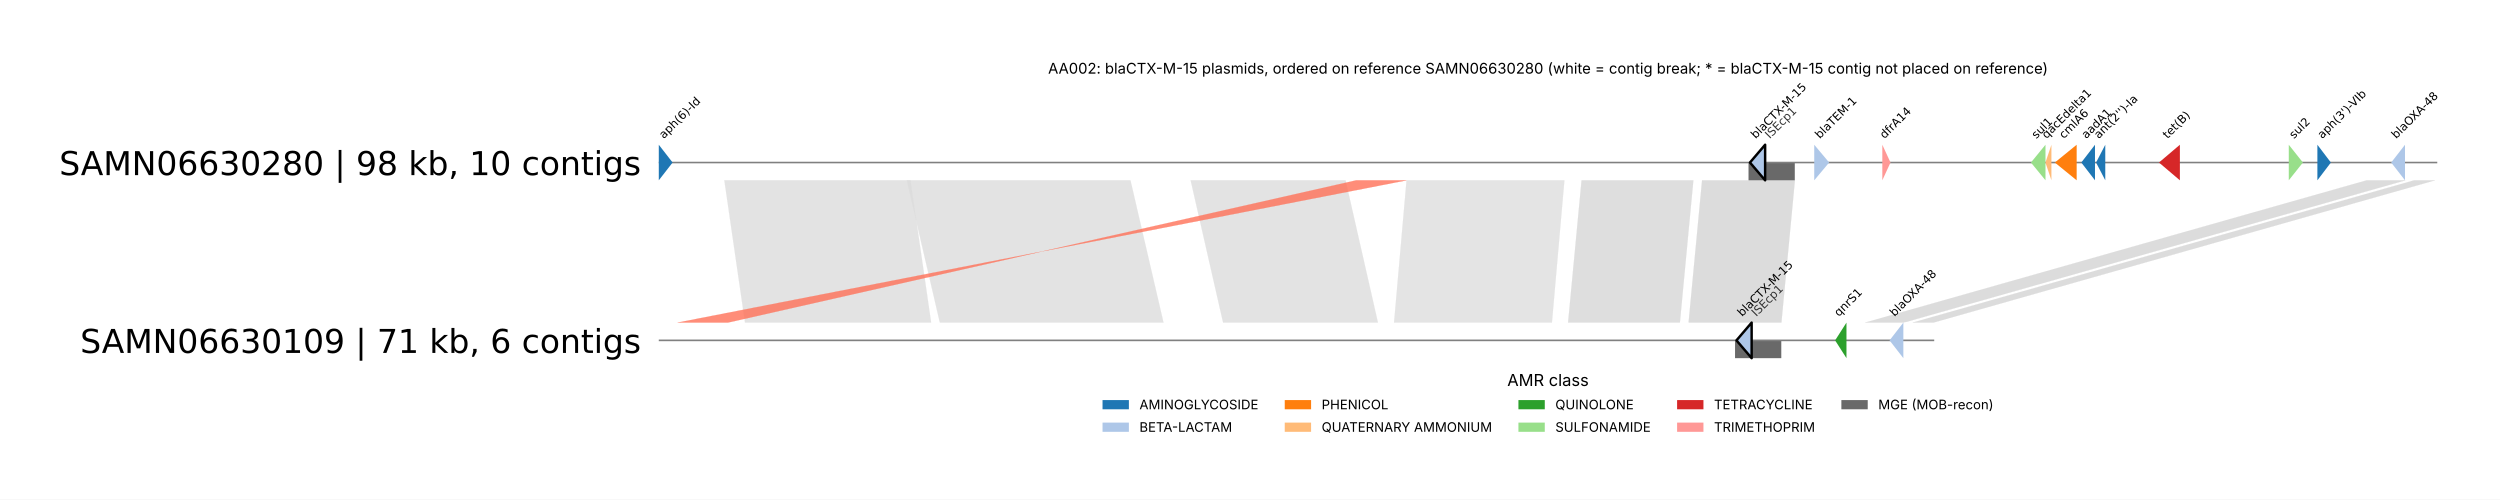
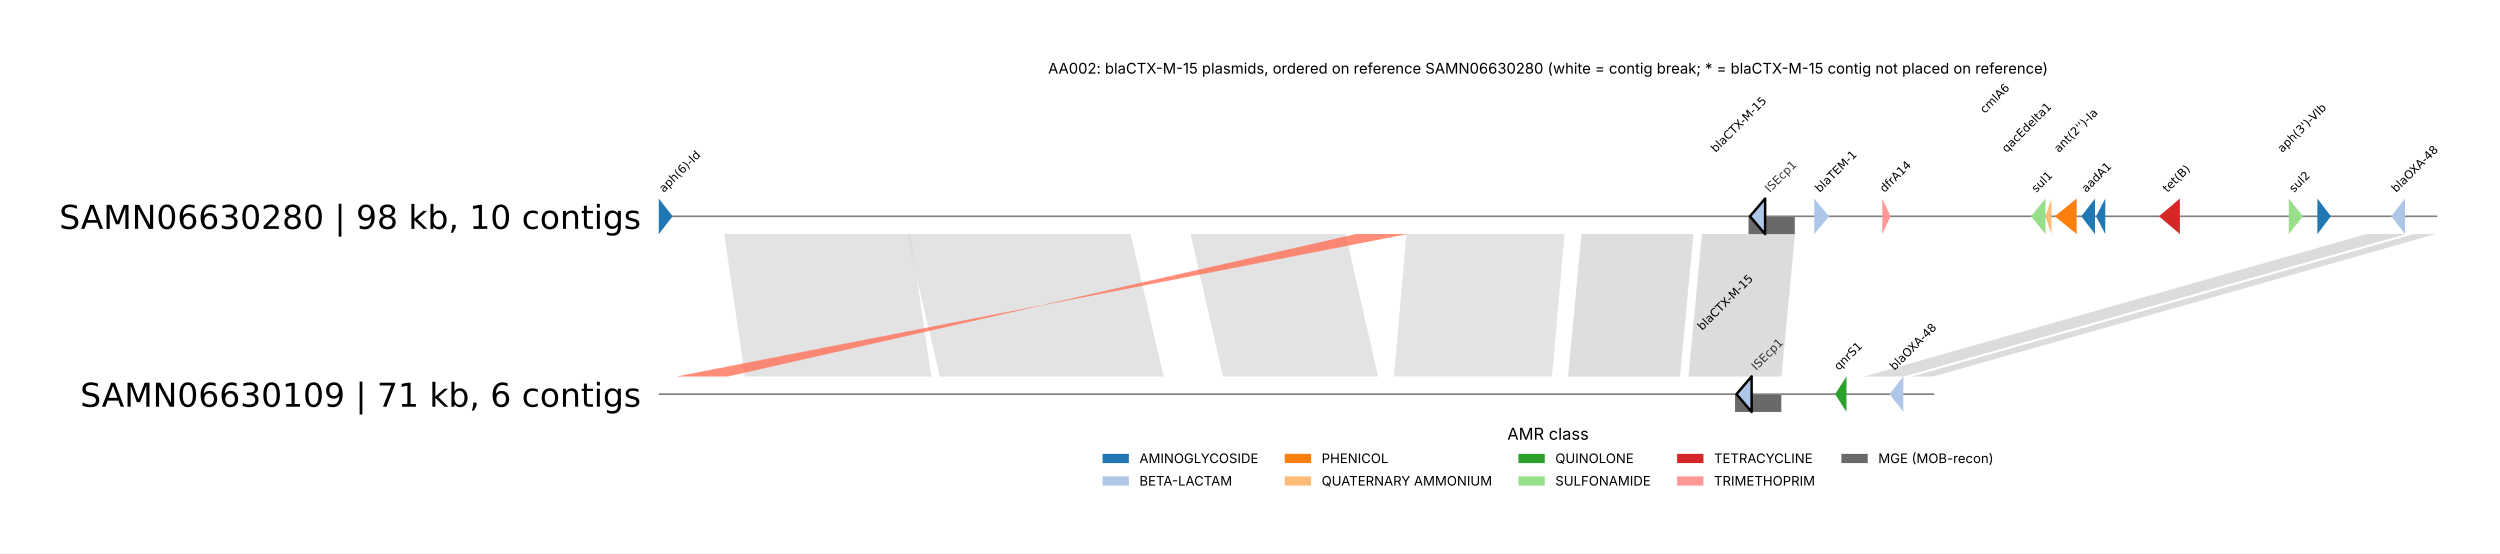
- <svg xmlns="http://www.w3.org/2000/svg" width="1518.138pt" height="303.355pt" viewBox="0 0 1518.138 303.355" version="1.1">
+ <svg xmlns="http://www.w3.org/2000/svg" width="1518.138pt" height="336.017pt" viewBox="0 0 1518.138 336.017" version="1.1">
  <defs>
    <style type="text/css">*{stroke-linejoin: round; stroke-linecap: butt}</style>
  </defs>
  <g id="figure_1">
    <g id="patch_1">
-       <path d="M 0 303.355  L 1518.138 303.355  L 1518.138 0  L 0 0  z " style="fill: #ffffff" />
+       <path d="M 0 336.017  L 1518.138 336.017  L 1518.138 0  L 0 0  z " style="fill: #ffffff" />
    </g>
    <g id="axes_1">
      <g id="patch_2">
-         <path d="M 400.044 195.896  L 1480.044 195.896  L 1480.044 109.496  L 400.044 109.496  L 400.044 195.896  z " style="fill: none" />
+         <path d="M 400.044 228.558  L 1480.044 228.558  L 1480.044 142.158  L 400.044 142.158  L 400.044 228.558  z " style="fill: none" />
      </g>
      <g id="PatchCollection_1">
-         <path d="M 570.735 195.896  L 706.532 195.896  L 686.474 109.496  L 550.646 109.496  L 570.735 195.896  " style="fill: #dcdcdc; fill-opacity: 0.8; stroke: #dcdcdc; stroke-opacity: 0.8; stroke-width: 0.1" />
-         <path d="M 452.407 195.896  L 565.441 195.896  L 552.897 109.496  L 439.863 109.496  L 452.407 195.896  " style="fill: #dcdcdc; fill-opacity: 0.8; stroke: #dcdcdc; stroke-opacity: 0.8; stroke-width: 0.1" />
-         <path d="M 846.555 195.896  L 942.406 195.896  L 949.983 109.496  L 854.143 109.496  L 846.555 195.896  " style="fill: #dddddd; fill-opacity: 0.8; stroke: #dddddd; stroke-opacity: 0.8; stroke-width: 0.1" />
-         <path d="M 742.737 195.896  L 836.749 195.896  L 817.092 109.496  L 723.028 109.496  L 742.737 195.896  " style="fill: #dcdcdc; fill-opacity: 0.8; stroke: #dcdcdc; stroke-opacity: 0.8; stroke-width: 0.1" />
-         <path d="M 952.234 195.896  L 1020.111 195.896  L 1028.301 109.496  L 960.424 109.496  L 952.234 195.896  " style="fill: #d5d5d5; fill-opacity: 0.8; stroke: #d5d5d5; stroke-opacity: 0.8; stroke-width: 0.1" />
-         <path d="M 1025.405 195.896  L 1081.764 195.896  L 1089.964 109.496  L 1033.595 109.496  L 1025.405 195.896  " style="fill: #d3d3d3; fill-opacity: 0.8; stroke: #d3d3d3; stroke-opacity: 0.8; stroke-width: 0.1" />
-         <path d="M 442.019 195.896  L 411.404 195.896  L 854.164 109.496  L 823.56 109.496  L 442.019 195.896  " style="fill: #ff7158; fill-opacity: 0.8; stroke: #ff7158; stroke-opacity: 0.8; stroke-width: 0.1" />
-         <path d="M 1132.521 195.896  L 1156.087 195.896  L 1460.715 109.496  L 1437.149 109.496  L 1132.521 195.896  " style="fill: #d3d3d3; fill-opacity: 0.8; stroke: #d3d3d3; stroke-opacity: 0.8; stroke-width: 0.1" />
-         <path d="M 1161.382 195.896  L 1174.063 195.896  L 1478.691 109.496  L 1466.01 109.496  L 1161.382 195.896  " style="fill: #d3d3d3; fill-opacity: 0.8; stroke: #d3d3d3; stroke-opacity: 0.8; stroke-width: 0.1" />
+         <path d="M 570.735 228.558  L 706.532 228.558  L 686.474 142.158  L 550.646 142.158  L 570.735 228.558  " style="fill: #dcdcdc; fill-opacity: 0.8; stroke: #dcdcdc; stroke-opacity: 0.8; stroke-width: 0.1" />
+         <path d="M 452.407 228.558  L 565.441 228.558  L 552.897 142.158  L 439.863 142.158  L 452.407 228.558  " style="fill: #dcdcdc; fill-opacity: 0.8; stroke: #dcdcdc; stroke-opacity: 0.8; stroke-width: 0.1" />
+         <path d="M 846.555 228.558  L 942.406 228.558  L 949.983 142.158  L 854.143 142.158  L 846.555 228.558  " style="fill: #dddddd; fill-opacity: 0.8; stroke: #dddddd; stroke-opacity: 0.8; stroke-width: 0.1" />
+         <path d="M 742.737 228.558  L 836.749 228.558  L 817.092 142.158  L 723.028 142.158  L 742.737 228.558  " style="fill: #dcdcdc; fill-opacity: 0.8; stroke: #dcdcdc; stroke-opacity: 0.8; stroke-width: 0.1" />
+         <path d="M 952.234 228.558  L 1020.111 228.558  L 1028.301 142.158  L 960.424 142.158  L 952.234 228.558  " style="fill: #d5d5d5; fill-opacity: 0.8; stroke: #d5d5d5; stroke-opacity: 0.8; stroke-width: 0.1" />
+         <path d="M 1025.405 228.558  L 1081.764 228.558  L 1089.964 142.158  L 1033.595 142.158  L 1025.405 228.558  " style="fill: #d3d3d3; fill-opacity: 0.8; stroke: #d3d3d3; stroke-opacity: 0.8; stroke-width: 0.1" />
+         <path d="M 442.019 228.558  L 411.404 228.558  L 854.164 142.158  L 823.56 142.158  L 442.019 228.558  " style="fill: #ff7158; fill-opacity: 0.8; stroke: #ff7158; stroke-opacity: 0.8; stroke-width: 0.1" />
+         <path d="M 1132.521 228.558  L 1156.087 228.558  L 1460.715 142.158  L 1437.149 142.158  L 1132.521 228.558  " style="fill: #d3d3d3; fill-opacity: 0.8; stroke: #d3d3d3; stroke-opacity: 0.8; stroke-width: 0.1" />
+         <path d="M 1161.382 228.558  L 1174.063 228.558  L 1478.691 142.158  L 1466.01 142.158  L 1161.382 228.558  " style="fill: #d3d3d3; fill-opacity: 0.8; stroke: #d3d3d3; stroke-opacity: 0.8; stroke-width: 0.1" />
      </g>
      <g id="matplotlib.axis_1" />
      <g id="matplotlib.axis_2" />
    </g>
    <g id="axes_2">
      <g id="patch_3">
-         <path d="M 400.044 109.496  L 1480.044 109.496  L 1480.044 87.896  L 400.044 87.896  L 400.044 109.496  z " style="fill: none" />
+         <path d="M 400.044 142.158  L 1480.044 142.158  L 1480.044 120.558  L 400.044 120.558  L 400.044 142.158  z " style="fill: none" />
      </g>
      <g id="PatchCollection_2">
-         <path d="M 817.092 98.696  L 822.376 98.696  L 822.376 87.896  L 817.092 87.896  z " style="fill: #ffffff" />
-         <path d="M 1028.301 98.696  L 1033.585 98.696  L 1033.585 87.896  L 1028.301 87.896  z " style="fill: #ffffff" />
-         <path d="M 1119.131 98.696  L 1124.415 98.696  L 1124.415 87.896  L 1119.131 87.896  z " style="fill: #ffffff" />
-         <path d="M 1209.909 98.696  L 1215.193 98.696  L 1215.193 87.896  L 1209.909 87.896  z " style="fill: #ffffff" />
-         <path d="M 1279.382 98.696  L 1284.666 98.696  L 1284.666 87.896  L 1279.382 87.896  z " style="fill: #ffffff" />
-         <path d="M 1346.044 98.696  L 1351.328 98.696  L 1351.328 87.896  L 1346.044 87.896  z " style="fill: #ffffff" />
-         <path d="M 1399.95 98.696  L 1405.234 98.696  L 1405.234 87.896  L 1399.95 87.896  z " style="fill: #ffffff" />
-         <path d="M 1431.854 98.696  L 1437.138 98.696  L 1437.138 87.896  L 1431.854 87.896  z " style="fill: #ffffff" />
-         <path d="M 1460.715 98.696  L 1465.999 98.696  L 1465.999 87.896  L 1460.715 87.896  z " style="fill: #ffffff" />
-         <path d="M 1061.801 109.496  L 1089.89 109.496  L 1089.89 98.696  L 1061.801 98.696  z " style="fill: #696969" />
+         <path d="M 817.092 131.358  L 822.376 131.358  L 822.376 120.558  L 817.092 120.558  z " style="fill: #ffffff" />
+         <path d="M 1028.301 131.358  L 1033.585 131.358  L 1033.585 120.558  L 1028.301 120.558  z " style="fill: #ffffff" />
+         <path d="M 1119.131 131.358  L 1124.415 131.358  L 1124.415 120.558  L 1119.131 120.558  z " style="fill: #ffffff" />
+         <path d="M 1209.909 131.358  L 1215.193 131.358  L 1215.193 120.558  L 1209.909 120.558  z " style="fill: #ffffff" />
+         <path d="M 1279.382 131.358  L 1284.666 131.358  L 1284.666 120.558  L 1279.382 120.558  z " style="fill: #ffffff" />
+         <path d="M 1346.044 131.358  L 1351.328 131.358  L 1351.328 120.558  L 1346.044 120.558  z " style="fill: #ffffff" />
+         <path d="M 1399.95 131.358  L 1405.234 131.358  L 1405.234 120.558  L 1399.95 120.558  z " style="fill: #ffffff" />
+         <path d="M 1431.854 131.358  L 1437.138 131.358  L 1437.138 120.558  L 1431.854 120.558  z " style="fill: #ffffff" />
+         <path d="M 1460.715 131.358  L 1465.999 131.358  L 1465.999 120.558  L 1460.715 120.558  z " style="fill: #ffffff" />
+         <path d="M 1061.801 142.158  L 1089.89 142.158  L 1089.89 131.358  L 1061.801 131.358  z " style="fill: #696969" />
      </g>
      <g id="matplotlib.axis_3" />
      <g id="matplotlib.axis_4" />
      <g id="line2d_1">
-         <path d="M 400.044 98.696  L 1480.044 98.696  " clip-path="url(#p67e36fe182)" style="fill: none; stroke: #808080; stroke-linecap: square" />
+         <path d="M 400.044 131.358  L 1480.044 131.358  " clip-path="url(#p1f85f84329)" style="fill: none; stroke: #808080; stroke-linecap: square" />
      </g>
      <g id="PatchCollection_3">
-         <path d="M 408.445 98.696  L 400.054 109.496  L 400.054 104.096  L 400.054 104.096  L 400.054 93.296  L 400.054 93.296  L 400.054 87.896  z " style="fill: #1f77b4" />
-         <path d="M 1062.668 98.696  L 1071.883 87.896  L 1071.883 93.296  L 1071.883 93.296  L 1071.883 104.096  L 1071.883 104.096  L 1071.883 109.496  z " style="fill: #aec7e8; stroke: #000000; stroke-width: 1.5" />
-         <path d="M 1110.762 98.696  L 1101.705 109.496  L 1101.705 104.096  L 1101.705 104.096  L 1101.705 93.296  L 1101.705 93.296  L 1101.705 87.896  z " style="fill: #aec7e8" />
-         <path d="M 1148.013 98.696  L 1143.046 109.496  L 1143.046 104.096  L 1143.046 104.096  L 1143.046 93.296  L 1143.046 93.296  L 1143.046 87.896  z " style="fill: #ff9896" />
-         <path d="M 1233.296 98.696  L 1242.13 87.896  L 1242.13 93.296  L 1242.13 93.296  L 1242.13 104.096  L 1242.13 104.096  L 1242.13 109.496  z " style="fill: #98df8a" />
-         <path d="M 1242.099 98.696  L 1245.734 87.896  L 1245.734 93.296  L 1245.734 93.296  L 1245.734 104.096  L 1245.734 104.096  L 1245.734 109.496  z " style="fill: #ffbb78" />
-         <path d="M 1247.795 98.696  L 1261.068 87.896  L 1261.068 93.296  L 1261.068 93.296  L 1261.068 104.096  L 1261.068 104.096  L 1261.068 109.496  z " style="fill: #ff7f0e" />
-         <path d="M 1263.868 98.696  L 1272.196 87.896  L 1272.196 93.296  L 1272.196 93.296  L 1272.196 104.096  L 1272.196 104.096  L 1272.196 109.496  z " style="fill: #1f77b4" />
-         <path d="M 1272.84 98.696  L 1278.441 87.896  L 1278.441 93.296  L 1278.441 93.296  L 1278.441 104.096  L 1278.441 104.096  L 1278.441 109.496  z " style="fill: #1f77b4" />
-         <path d="M 1311.043 98.696  L 1323.746 87.896  L 1323.746 93.296  L 1323.746 93.296  L 1323.746 104.096  L 1323.746 104.096  L 1323.746 109.496  z " style="fill: #d62728" />
-         <path d="M 1398.45 98.696  L 1389.869 109.496  L 1389.869 104.096  L 1389.869 104.096  L 1389.869 93.296  L 1389.869 93.296  L 1389.869 87.896  z " style="fill: #98df8a" />
-         <path d="M 1415.443 98.696  L 1407.242 109.496  L 1407.242 104.096  L 1407.242 104.096  L 1407.242 93.296  L 1407.242 93.296  L 1407.242 87.896  z " style="fill: #1f77b4" />
-         <path d="M 1452.06 98.696  L 1460.451 87.896  L 1460.451 93.296  L 1460.451 93.296  L 1460.451 104.096  L 1460.451 104.096  L 1460.451 109.496  z " style="fill: #aec7e8" />
+         <path d="M 408.445 131.358  L 400.054 142.158  L 400.054 136.758  L 400.054 136.758  L 400.054 125.958  L 400.054 125.958  L 400.054 120.558  z " style="fill: #1f77b4" />
+         <path d="M 1062.668 131.358  L 1071.883 120.558  L 1071.883 125.958  L 1071.883 125.958  L 1071.883 136.758  L 1071.883 136.758  L 1071.883 142.158  z " style="fill: #aec7e8; stroke: #000000; stroke-width: 1.5" />
+         <path d="M 1110.762 131.358  L 1101.705 142.158  L 1101.705 136.758  L 1101.705 136.758  L 1101.705 125.958  L 1101.705 125.958  L 1101.705 120.558  z " style="fill: #aec7e8" />
+         <path d="M 1148.013 131.358  L 1143.046 142.158  L 1143.046 136.758  L 1143.046 136.758  L 1143.046 125.958  L 1143.046 125.958  L 1143.046 120.558  z " style="fill: #ff9896" />
+         <path d="M 1233.296 131.358  L 1242.13 120.558  L 1242.13 125.958  L 1242.13 125.958  L 1242.13 136.758  L 1242.13 136.758  L 1242.13 142.158  z " style="fill: #98df8a" />
+         <path d="M 1242.099 131.358  L 1245.734 120.558  L 1245.734 125.958  L 1245.734 125.958  L 1245.734 136.758  L 1245.734 136.758  L 1245.734 142.158  z " style="fill: #ffbb78" />
+         <path d="M 1247.795 131.358  L 1261.068 120.558  L 1261.068 125.958  L 1261.068 125.958  L 1261.068 136.758  L 1261.068 136.758  L 1261.068 142.158  z " style="fill: #ff7f0e" />
+         <path d="M 1263.868 131.358  L 1272.196 120.558  L 1272.196 125.958  L 1272.196 125.958  L 1272.196 136.758  L 1272.196 136.758  L 1272.196 142.158  z " style="fill: #1f77b4" />
+         <path d="M 1272.84 131.358  L 1278.441 120.558  L 1278.441 125.958  L 1278.441 125.958  L 1278.441 136.758  L 1278.441 136.758  L 1278.441 142.158  z " style="fill: #1f77b4" />
+         <path d="M 1311.043 131.358  L 1323.746 120.558  L 1323.746 125.958  L 1323.746 125.958  L 1323.746 136.758  L 1323.746 136.758  L 1323.746 142.158  z " style="fill: #d62728" />
+         <path d="M 1398.45 131.358  L 1389.869 142.158  L 1389.869 136.758  L 1389.869 136.758  L 1389.869 125.958  L 1389.869 125.958  L 1389.869 120.558  z " style="fill: #98df8a" />
+         <path d="M 1415.443 131.358  L 1407.242 142.158  L 1407.242 136.758  L 1407.242 136.758  L 1407.242 125.958  L 1407.242 125.958  L 1407.242 120.558  z " style="fill: #1f77b4" />
+         <path d="M 1452.06 131.358  L 1460.451 120.558  L 1460.451 125.958  L 1460.451 125.958  L 1460.451 136.758  L 1460.451 136.758  L 1460.451 142.158  z " style="fill: #aec7e8" />
      </g>
      <g id="text_1">
-         <text style="font-size: 20px; font-family: 'DejaVu Sans', 'Bitstream Vera Sans', 'Computer Modern Sans Serif', 'Lucida Grande', 'Verdana', 'Geneva', 'Lucid', 'Arial', 'Helvetica', 'Avant Garde', sans-serif; text-anchor: end" x="389.244" y="106.338" transform="rotate(-0 389.2437 106.3384)">SAMN06630280 | 98 kb, 10 contigs</text>
+         <text style="font-size: 20px; font-family: 'DejaVu Sans', 'Bitstream Vera Sans', 'Computer Modern Sans Serif', 'Lucida Grande', 'Verdana', 'Geneva', 'Lucid', 'Arial', 'Helvetica', 'Avant Garde', sans-serif; text-anchor: end" x="389.244" y="139" transform="rotate(-0 389.2437 139.0004)">SAMN06630280 | 98 kb, 10 contigs</text>
      </g>
      <g id="text_2">
-         <text style="font-size: 7px; font-family: 'DejaVu Sans', 'Bitstream Vera Sans', 'Computer Modern Sans Serif', 'Lucida Grande', 'Verdana', 'Geneva', 'Lucid', 'Arial', 'Helvetica', 'Avant Garde', sans-serif; text-anchor: start; fill: #333333" x="1074.656" y="84.547" transform="rotate(-45 1074.656 84.54707)">ISEcp1</text>
+         <text style="font-size: 7px; font-family: 'DejaVu Sans', 'Bitstream Vera Sans', 'Computer Modern Sans Serif', 'Lucida Grande', 'Verdana', 'Geneva', 'Lucid', 'Arial', 'Helvetica', 'Avant Garde', sans-serif; text-anchor: start; fill: #333333" x="1074.656" y="117.209" transform="rotate(-45 1074.656 117.2091)">ISEcp1</text>
      </g>
      <g id="text_3">
-         <text style="font-size: 7px; font-family: 'DejaVu Sans', 'Bitstream Vera Sans', 'Computer Modern Sans Serif', 'Lucida Grande', 'Verdana', 'Geneva', 'Lucid', 'Arial', 'Helvetica', 'Avant Garde', sans-serif; text-anchor: start" x="403.061" y="84.547" transform="rotate(-45 403.0606 84.54707)">aph(6)-Id</text>
+         <text style="font-size: 7px; font-family: 'DejaVu Sans', 'Bitstream Vera Sans', 'Computer Modern Sans Serif', 'Lucida Grande', 'Verdana', 'Geneva', 'Lucid', 'Arial', 'Helvetica', 'Avant Garde', sans-serif; text-anchor: start" x="403.061" y="117.209" transform="rotate(-45 403.0606 117.2091)">aph(6)-Id</text>
      </g>
      <g id="text_4">
-         <text style="font-size: 7px; font-family: 'DejaVu Sans', 'Bitstream Vera Sans', 'Computer Modern Sans Serif', 'Lucida Grande', 'Verdana', 'Geneva', 'Lucid', 'Arial', 'Helvetica', 'Avant Garde', sans-serif; text-anchor: start" x="1066.086" y="84.547" transform="rotate(-45 1066.086 84.54707)">blaCTX-M-15</text>
+         <text style="font-size: 7px; font-family: 'DejaVu Sans', 'Bitstream Vera Sans', 'Computer Modern Sans Serif', 'Lucida Grande', 'Verdana', 'Geneva', 'Lucid', 'Arial', 'Helvetica', 'Avant Garde', sans-serif" transform="translate(1041.828 92.95097) rotate(-45)">blaCTX-M-15</text>
+         <text style="font-size: 7px; font-family: 'DejaVu Sans', 'Bitstream Vera Sans', 'Computer Modern Sans Serif', 'Lucida Grande', 'Verdana', 'Geneva', 'Lucid', 'Arial', 'Helvetica', 'Avant Garde', sans-serif" transform="translate(1047.769 98.89163) rotate(-45)" />
+         <text style="font-size: 7px; font-family: 'DejaVu Sans', 'Bitstream Vera Sans', 'Computer Modern Sans Serif', 'Lucida Grande', 'Verdana', 'Geneva', 'Lucid', 'Arial', 'Helvetica', 'Avant Garde', sans-serif" transform="translate(1053.709 104.8323) rotate(-45)" />
+         <text style="font-size: 7px; font-family: 'DejaVu Sans', 'Bitstream Vera Sans', 'Computer Modern Sans Serif', 'Lucida Grande', 'Verdana', 'Geneva', 'Lucid', 'Arial', 'Helvetica', 'Avant Garde', sans-serif" transform="translate(1059.65 110.773) rotate(-45)" />
+         <text style="font-size: 7px; font-family: 'DejaVu Sans', 'Bitstream Vera Sans', 'Computer Modern Sans Serif', 'Lucida Grande', 'Verdana', 'Geneva', 'Lucid', 'Arial', 'Helvetica', 'Avant Garde', sans-serif" transform="translate(1065.591 116.7136) rotate(-45)" />
      </g>
      <g id="text_5">
-         <text style="font-size: 7px; font-family: 'DejaVu Sans', 'Bitstream Vera Sans', 'Computer Modern Sans Serif', 'Lucida Grande', 'Verdana', 'Geneva', 'Lucid', 'Arial', 'Helvetica', 'Avant Garde', sans-serif; text-anchor: start" x="1105.044" y="84.547" transform="rotate(-45 1105.044 84.54707)">blaTEM-1</text>
+         <text style="font-size: 7px; font-family: 'DejaVu Sans', 'Bitstream Vera Sans', 'Computer Modern Sans Serif', 'Lucida Grande', 'Verdana', 'Geneva', 'Lucid', 'Arial', 'Helvetica', 'Avant Garde', sans-serif; text-anchor: start" x="1105.044" y="117.209" transform="rotate(-45 1105.044 117.2091)">blaTEM-1</text>
      </g>
      <g id="text_6">
-         <text style="font-size: 7px; font-family: 'DejaVu Sans', 'Bitstream Vera Sans', 'Computer Modern Sans Serif', 'Lucida Grande', 'Verdana', 'Geneva', 'Lucid', 'Arial', 'Helvetica', 'Avant Garde', sans-serif; text-anchor: start" x="1144.341" y="84.547" transform="rotate(-45 1144.341 84.54707)">dfrA14</text>
+         <text style="font-size: 7px; font-family: 'DejaVu Sans', 'Bitstream Vera Sans', 'Computer Modern Sans Serif', 'Lucida Grande', 'Verdana', 'Geneva', 'Lucid', 'Arial', 'Helvetica', 'Avant Garde', sans-serif; text-anchor: start" x="1144.341" y="117.209" transform="rotate(-45 1144.341 117.2091)">dfrA14</text>
      </g>
      <g id="text_7">
-         <text style="font-size: 7px; font-family: 'DejaVu Sans', 'Bitstream Vera Sans', 'Computer Modern Sans Serif', 'Lucida Grande', 'Verdana', 'Geneva', 'Lucid', 'Arial', 'Helvetica', 'Avant Garde', sans-serif; text-anchor: start" x="1236.524" y="84.547" transform="rotate(-45 1236.524 84.54707)">sul1</text>
+         <text style="font-size: 7px; font-family: 'DejaVu Sans', 'Bitstream Vera Sans', 'Computer Modern Sans Serif', 'Lucida Grande', 'Verdana', 'Geneva', 'Lucid', 'Arial', 'Helvetica', 'Avant Garde', sans-serif; text-anchor: start" x="1236.524" y="117.209" transform="rotate(-45 1236.524 117.2091)">sul1</text>
      </g>
      <g id="text_8">
-         <text style="font-size: 7px; font-family: 'DejaVu Sans', 'Bitstream Vera Sans', 'Computer Modern Sans Serif', 'Lucida Grande', 'Verdana', 'Geneva', 'Lucid', 'Arial', 'Helvetica', 'Avant Garde', sans-serif; text-anchor: start" x="1242.727" y="84.547" transform="rotate(-45 1242.727 84.54707)">qacEdelta1</text>
+         <text style="font-size: 7px; font-family: 'DejaVu Sans', 'Bitstream Vera Sans', 'Computer Modern Sans Serif', 'Lucida Grande', 'Verdana', 'Geneva', 'Lucid', 'Arial', 'Helvetica', 'Avant Garde', sans-serif" transform="translate(1218.469 92.95097) rotate(-45)">qacEdelta1</text>
+         <text style="font-size: 7px; font-family: 'DejaVu Sans', 'Bitstream Vera Sans', 'Computer Modern Sans Serif', 'Lucida Grande', 'Verdana', 'Geneva', 'Lucid', 'Arial', 'Helvetica', 'Avant Garde', sans-serif" transform="translate(1224.41 98.89163) rotate(-45)" />
+         <text style="font-size: 7px; font-family: 'DejaVu Sans', 'Bitstream Vera Sans', 'Computer Modern Sans Serif', 'Lucida Grande', 'Verdana', 'Geneva', 'Lucid', 'Arial', 'Helvetica', 'Avant Garde', sans-serif" transform="translate(1230.35 104.8323) rotate(-45)" />
+         <text style="font-size: 7px; font-family: 'DejaVu Sans', 'Bitstream Vera Sans', 'Computer Modern Sans Serif', 'Lucida Grande', 'Verdana', 'Geneva', 'Lucid', 'Arial', 'Helvetica', 'Avant Garde', sans-serif" transform="translate(1236.291 110.773) rotate(-45)" />
+         <text style="font-size: 7px; font-family: 'DejaVu Sans', 'Bitstream Vera Sans', 'Computer Modern Sans Serif', 'Lucida Grande', 'Verdana', 'Geneva', 'Lucid', 'Arial', 'Helvetica', 'Avant Garde', sans-serif" transform="translate(1242.232 116.7136) rotate(-45)" />
      </g>
      <g id="text_9">
-         <text style="font-size: 7px; font-family: 'DejaVu Sans', 'Bitstream Vera Sans', 'Computer Modern Sans Serif', 'Lucida Grande', 'Verdana', 'Geneva', 'Lucid', 'Arial', 'Helvetica', 'Avant Garde', sans-serif; text-anchor: start" x="1253.242" y="84.547" transform="rotate(-45 1253.242 84.54707)">cmlA6</text>
+         <text style="font-size: 7px; font-family: 'DejaVu Sans', 'Bitstream Vera Sans', 'Computer Modern Sans Serif', 'Lucida Grande', 'Verdana', 'Geneva', 'Lucid', 'Arial', 'Helvetica', 'Avant Garde', sans-serif" transform="translate(1205.221 69.18831) rotate(-45)">cmlA6</text>
+         <text style="font-size: 7px; font-family: 'DejaVu Sans', 'Bitstream Vera Sans', 'Computer Modern Sans Serif', 'Lucida Grande', 'Verdana', 'Geneva', 'Lucid', 'Arial', 'Helvetica', 'Avant Garde', sans-serif" transform="translate(1211.162 75.12898) rotate(-45)" />
+         <text style="font-size: 7px; font-family: 'DejaVu Sans', 'Bitstream Vera Sans', 'Computer Modern Sans Serif', 'Lucida Grande', 'Verdana', 'Geneva', 'Lucid', 'Arial', 'Helvetica', 'Avant Garde', sans-serif" transform="translate(1217.103 81.06964) rotate(-45)" />
+         <text style="font-size: 7px; font-family: 'DejaVu Sans', 'Bitstream Vera Sans', 'Computer Modern Sans Serif', 'Lucida Grande', 'Verdana', 'Geneva', 'Lucid', 'Arial', 'Helvetica', 'Avant Garde', sans-serif" transform="translate(1223.043 87.01031) rotate(-45)" />
+         <text style="font-size: 7px; font-family: 'DejaVu Sans', 'Bitstream Vera Sans', 'Computer Modern Sans Serif', 'Lucida Grande', 'Verdana', 'Geneva', 'Lucid', 'Arial', 'Helvetica', 'Avant Garde', sans-serif" transform="translate(1228.984 92.95097) rotate(-45)" />
+         <text style="font-size: 7px; font-family: 'DejaVu Sans', 'Bitstream Vera Sans', 'Computer Modern Sans Serif', 'Lucida Grande', 'Verdana', 'Geneva', 'Lucid', 'Arial', 'Helvetica', 'Avant Garde', sans-serif" transform="translate(1234.925 98.89163) rotate(-45)" />
+         <text style="font-size: 7px; font-family: 'DejaVu Sans', 'Bitstream Vera Sans', 'Computer Modern Sans Serif', 'Lucida Grande', 'Verdana', 'Geneva', 'Lucid', 'Arial', 'Helvetica', 'Avant Garde', sans-serif" transform="translate(1240.865 104.8323) rotate(-45)" />
+         <text style="font-size: 7px; font-family: 'DejaVu Sans', 'Bitstream Vera Sans', 'Computer Modern Sans Serif', 'Lucida Grande', 'Verdana', 'Geneva', 'Lucid', 'Arial', 'Helvetica', 'Avant Garde', sans-serif" transform="translate(1246.806 110.773) rotate(-45)" />
+         <text style="font-size: 7px; font-family: 'DejaVu Sans', 'Bitstream Vera Sans', 'Computer Modern Sans Serif', 'Lucida Grande', 'Verdana', 'Geneva', 'Lucid', 'Arial', 'Helvetica', 'Avant Garde', sans-serif" transform="translate(1252.747 116.7136) rotate(-45)" />
      </g>
      <g id="text_10">
-         <text style="font-size: 7px; font-family: 'DejaVu Sans', 'Bitstream Vera Sans', 'Computer Modern Sans Serif', 'Lucida Grande', 'Verdana', 'Geneva', 'Lucid', 'Arial', 'Helvetica', 'Avant Garde', sans-serif; text-anchor: start" x="1266.843" y="84.547" transform="rotate(-45 1266.843 84.54707)">aadA1</text>
+         <text style="font-size: 7px; font-family: 'DejaVu Sans', 'Bitstream Vera Sans', 'Computer Modern Sans Serif', 'Lucida Grande', 'Verdana', 'Geneva', 'Lucid', 'Arial', 'Helvetica', 'Avant Garde', sans-serif; text-anchor: start" x="1266.843" y="117.209" transform="rotate(-45 1266.843 117.2091)">aadA1</text>
      </g>
      <g id="text_11">
-         <text style="font-size: 7px; font-family: 'DejaVu Sans', 'Bitstream Vera Sans', 'Computer Modern Sans Serif', 'Lucida Grande', 'Verdana', 'Geneva', 'Lucid', 'Arial', 'Helvetica', 'Avant Garde', sans-serif; text-anchor: start" x="1274.452" y="84.547" transform="rotate(-45 1274.452 84.54707)">ant(2'')-Ia</text>
+         <text style="font-size: 7px; font-family: 'DejaVu Sans', 'Bitstream Vera Sans', 'Computer Modern Sans Serif', 'Lucida Grande', 'Verdana', 'Geneva', 'Lucid', 'Arial', 'Helvetica', 'Avant Garde', sans-serif" transform="translate(1250.194 92.95097) rotate(-45)">ant(2'')-Ia</text>
+         <text style="font-size: 7px; font-family: 'DejaVu Sans', 'Bitstream Vera Sans', 'Computer Modern Sans Serif', 'Lucida Grande', 'Verdana', 'Geneva', 'Lucid', 'Arial', 'Helvetica', 'Avant Garde', sans-serif" transform="translate(1256.134 98.89163) rotate(-45)" />
+         <text style="font-size: 7px; font-family: 'DejaVu Sans', 'Bitstream Vera Sans', 'Computer Modern Sans Serif', 'Lucida Grande', 'Verdana', 'Geneva', 'Lucid', 'Arial', 'Helvetica', 'Avant Garde', sans-serif" transform="translate(1262.075 104.8323) rotate(-45)" />
+         <text style="font-size: 7px; font-family: 'DejaVu Sans', 'Bitstream Vera Sans', 'Computer Modern Sans Serif', 'Lucida Grande', 'Verdana', 'Geneva', 'Lucid', 'Arial', 'Helvetica', 'Avant Garde', sans-serif" transform="translate(1268.016 110.773) rotate(-45)" />
+         <text style="font-size: 7px; font-family: 'DejaVu Sans', 'Bitstream Vera Sans', 'Computer Modern Sans Serif', 'Lucida Grande', 'Verdana', 'Geneva', 'Lucid', 'Arial', 'Helvetica', 'Avant Garde', sans-serif" transform="translate(1273.956 116.7136) rotate(-45)" />
      </g>
      <g id="text_12">
-         <text style="font-size: 7px; font-family: 'DejaVu Sans', 'Bitstream Vera Sans', 'Computer Modern Sans Serif', 'Lucida Grande', 'Verdana', 'Geneva', 'Lucid', 'Arial', 'Helvetica', 'Avant Garde', sans-serif; text-anchor: start" x="1316.205" y="84.547" transform="rotate(-45 1316.205 84.54707)">tet(B)</text>
+         <text style="font-size: 7px; font-family: 'DejaVu Sans', 'Bitstream Vera Sans', 'Computer Modern Sans Serif', 'Lucida Grande', 'Verdana', 'Geneva', 'Lucid', 'Arial', 'Helvetica', 'Avant Garde', sans-serif; text-anchor: start" x="1316.205" y="117.209" transform="rotate(-45 1316.205 117.2091)">tet(B)</text>
      </g>
      <g id="text_13">
-         <text style="font-size: 7px; font-family: 'DejaVu Sans', 'Bitstream Vera Sans', 'Computer Modern Sans Serif', 'Lucida Grande', 'Verdana', 'Geneva', 'Lucid', 'Arial', 'Helvetica', 'Avant Garde', sans-serif; text-anchor: start" x="1392.97" y="84.547" transform="rotate(-45 1392.97 84.54707)">sul2</text>
+         <text style="font-size: 7px; font-family: 'DejaVu Sans', 'Bitstream Vera Sans', 'Computer Modern Sans Serif', 'Lucida Grande', 'Verdana', 'Geneva', 'Lucid', 'Arial', 'Helvetica', 'Avant Garde', sans-serif; text-anchor: start" x="1392.97" y="117.209" transform="rotate(-45 1392.97 117.2091)">sul2</text>
      </g>
      <g id="text_14">
-         <text style="font-size: 7px; font-family: 'DejaVu Sans', 'Bitstream Vera Sans', 'Computer Modern Sans Serif', 'Lucida Grande', 'Verdana', 'Geneva', 'Lucid', 'Arial', 'Helvetica', 'Avant Garde', sans-serif; text-anchor: start" x="1410.153" y="84.547" transform="rotate(-45 1410.153 84.54707)">aph(3')-VIb</text>
+         <text style="font-size: 7px; font-family: 'DejaVu Sans', 'Bitstream Vera Sans', 'Computer Modern Sans Serif', 'Lucida Grande', 'Verdana', 'Geneva', 'Lucid', 'Arial', 'Helvetica', 'Avant Garde', sans-serif" transform="translate(1385.895 92.95097) rotate(-45)">aph(3')-VIb</text>
+         <text style="font-size: 7px; font-family: 'DejaVu Sans', 'Bitstream Vera Sans', 'Computer Modern Sans Serif', 'Lucida Grande', 'Verdana', 'Geneva', 'Lucid', 'Arial', 'Helvetica', 'Avant Garde', sans-serif" transform="translate(1391.836 98.89163) rotate(-45)" />
+         <text style="font-size: 7px; font-family: 'DejaVu Sans', 'Bitstream Vera Sans', 'Computer Modern Sans Serif', 'Lucida Grande', 'Verdana', 'Geneva', 'Lucid', 'Arial', 'Helvetica', 'Avant Garde', sans-serif" transform="translate(1397.776 104.8323) rotate(-45)" />
+         <text style="font-size: 7px; font-family: 'DejaVu Sans', 'Bitstream Vera Sans', 'Computer Modern Sans Serif', 'Lucida Grande', 'Verdana', 'Geneva', 'Lucid', 'Arial', 'Helvetica', 'Avant Garde', sans-serif" transform="translate(1403.717 110.773) rotate(-45)" />
+         <text style="font-size: 7px; font-family: 'DejaVu Sans', 'Bitstream Vera Sans', 'Computer Modern Sans Serif', 'Lucida Grande', 'Verdana', 'Geneva', 'Lucid', 'Arial', 'Helvetica', 'Avant Garde', sans-serif" transform="translate(1409.658 116.7136) rotate(-45)" />
      </g>
      <g id="text_15">
-         <text style="font-size: 7px; font-family: 'DejaVu Sans', 'Bitstream Vera Sans', 'Computer Modern Sans Serif', 'Lucida Grande', 'Verdana', 'Geneva', 'Lucid', 'Arial', 'Helvetica', 'Avant Garde', sans-serif; text-anchor: start" x="1455.066" y="84.547" transform="rotate(-45 1455.066 84.54707)">blaOXA-48</text>
+         <text style="font-size: 7px; font-family: 'DejaVu Sans', 'Bitstream Vera Sans', 'Computer Modern Sans Serif', 'Lucida Grande', 'Verdana', 'Geneva', 'Lucid', 'Arial', 'Helvetica', 'Avant Garde', sans-serif; text-anchor: start" x="1455.066" y="117.209" transform="rotate(-45 1455.066 117.2091)">blaOXA-48</text>
      </g>
    </g>
    <g id="axes_3">
      <g id="patch_4">
-         <path d="M 400.044 217.496  L 1480.044 217.496  L 1480.044 195.896  L 400.044 195.896  L 400.044 217.496  z " style="fill: none" />
+         <path d="M 400.044 250.158  L 1480.044 250.158  L 1480.044 228.558  L 400.044 228.558  L 400.044 250.158  z " style="fill: none" />
      </g>
      <g id="PatchCollection_4">
-         <path d="M 565.441 206.696  L 570.725 206.696  L 570.725 195.896  L 565.441 195.896  z " style="fill: #ffffff" />
-         <path d="M 836.749 206.696  L 842.032 206.696  L 842.032 195.896  L 836.749 195.896  z " style="fill: #ffffff" />
-         <path d="M 1020.111 206.696  L 1025.395 206.696  L 1025.395 195.896  L 1020.111 195.896  z " style="fill: #ffffff" />
-         <path d="M 1127.226 206.696  L 1132.51 206.696  L 1132.51 195.896  L 1127.226 195.896  z " style="fill: #ffffff" />
-         <path d="M 1156.087 206.696  L 1161.371 206.696  L 1161.371 195.896  L 1156.087 195.896  z " style="fill: #ffffff" />
-         <path d="M 1053.611 217.496  L 1081.7 217.496  L 1081.7 206.696  L 1053.611 206.696  z " style="fill: #696969" />
+         <path d="M 565.441 239.358  L 570.725 239.358  L 570.725 228.558  L 565.441 228.558  z " style="fill: #ffffff" />
+         <path d="M 836.749 239.358  L 842.032 239.358  L 842.032 228.558  L 836.749 228.558  z " style="fill: #ffffff" />
+         <path d="M 1020.111 239.358  L 1025.395 239.358  L 1025.395 228.558  L 1020.111 228.558  z " style="fill: #ffffff" />
+         <path d="M 1127.226 239.358  L 1132.51 239.358  L 1132.51 228.558  L 1127.226 228.558  z " style="fill: #ffffff" />
+         <path d="M 1156.087 239.358  L 1161.371 239.358  L 1161.371 228.558  L 1156.087 228.558  z " style="fill: #ffffff" />
+         <path d="M 1053.611 250.158  L 1081.7 250.158  L 1081.7 239.358  L 1053.611 239.358  z " style="fill: #696969" />
      </g>
      <g id="matplotlib.axis_5" />
      <g id="matplotlib.axis_6" />
      <g id="line2d_2">
-         <path d="M 400.044 206.696  L 1174.063 206.696  " clip-path="url(#pa5e0371db2)" style="fill: none; stroke: #808080; stroke-linecap: square" />
+         <path d="M 400.044 239.358  L 1174.063 239.358  " clip-path="url(#pe34e92be3b)" style="fill: none; stroke: #808080; stroke-linecap: square" />
      </g>
      <g id="PatchCollection_5">
-         <path d="M 1054.477 206.696  L 1063.693 195.896  L 1063.693 201.296  L 1063.693 201.296  L 1063.693 212.096  L 1063.693 212.096  L 1063.693 217.496  z " style="fill: #aec7e8; stroke: #000000; stroke-width: 1.5" />
-         <path d="M 1114.376 206.696  L 1121.277 195.896  L 1121.277 201.296  L 1121.277 201.296  L 1121.277 212.096  L 1121.277 212.096  L 1121.277 217.496  z " style="fill: #2ca02c" />
-         <path d="M 1147.432 206.696  L 1155.823 195.896  L 1155.823 201.296  L 1155.823 201.296  L 1155.823 212.096  L 1155.823 212.096  L 1155.823 217.496  z " style="fill: #aec7e8" />
+         <path d="M 1054.477 239.358  L 1063.693 228.558  L 1063.693 233.958  L 1063.693 233.958  L 1063.693 244.758  L 1063.693 244.758  L 1063.693 250.158  z " style="fill: #aec7e8; stroke: #000000; stroke-width: 1.5" />
+         <path d="M 1114.376 239.358  L 1121.277 228.558  L 1121.277 233.958  L 1121.277 233.958  L 1121.277 244.758  L 1121.277 244.758  L 1121.277 250.158  z " style="fill: #2ca02c" />
+         <path d="M 1147.432 239.358  L 1155.823 228.558  L 1155.823 233.958  L 1155.823 233.958  L 1155.823 244.758  L 1155.823 244.758  L 1155.823 250.158  z " style="fill: #aec7e8" />
      </g>
      <g id="text_16">
-         <text style="font-size: 20px; font-family: 'DejaVu Sans', 'Bitstream Vera Sans', 'Computer Modern Sans Serif', 'Lucida Grande', 'Verdana', 'Geneva', 'Lucid', 'Arial', 'Helvetica', 'Avant Garde', sans-serif; text-anchor: end" x="389.244" y="214.338" transform="rotate(-0 389.2437 214.3384)">SAMN06630109 | 71 kb, 6 contigs</text>
+         <text style="font-size: 20px; font-family: 'DejaVu Sans', 'Bitstream Vera Sans', 'Computer Modern Sans Serif', 'Lucida Grande', 'Verdana', 'Geneva', 'Lucid', 'Arial', 'Helvetica', 'Avant Garde', sans-serif; text-anchor: end" x="389.244" y="247" transform="rotate(-0 389.2437 247.0004)">SAMN06630109 | 71 kb, 6 contigs</text>
      </g>
      <g id="text_17">
-         <text style="font-size: 7px; font-family: 'DejaVu Sans', 'Bitstream Vera Sans', 'Computer Modern Sans Serif', 'Lucida Grande', 'Verdana', 'Geneva', 'Lucid', 'Arial', 'Helvetica', 'Avant Garde', sans-serif; text-anchor: start; fill: #333333" x="1066.466" y="192.547" transform="rotate(-45 1066.466 192.5471)">ISEcp1</text>
+         <text style="font-size: 7px; font-family: 'DejaVu Sans', 'Bitstream Vera Sans', 'Computer Modern Sans Serif', 'Lucida Grande', 'Verdana', 'Geneva', 'Lucid', 'Arial', 'Helvetica', 'Avant Garde', sans-serif; text-anchor: start; fill: #333333" x="1066.466" y="225.209" transform="rotate(-45 1066.466 225.2091)">ISEcp1</text>
      </g>
      <g id="text_18">
-         <text style="font-size: 7px; font-family: 'DejaVu Sans', 'Bitstream Vera Sans', 'Computer Modern Sans Serif', 'Lucida Grande', 'Verdana', 'Geneva', 'Lucid', 'Arial', 'Helvetica', 'Avant Garde', sans-serif; text-anchor: start" x="1057.896" y="192.547" transform="rotate(-45 1057.896 192.5471)">blaCTX-M-15</text>
+         <text style="font-size: 7px; font-family: 'DejaVu Sans', 'Bitstream Vera Sans', 'Computer Modern Sans Serif', 'Lucida Grande', 'Verdana', 'Geneva', 'Lucid', 'Arial', 'Helvetica', 'Avant Garde', sans-serif" transform="translate(1033.638 200.951) rotate(-45)">blaCTX-M-15</text>
+         <text style="font-size: 7px; font-family: 'DejaVu Sans', 'Bitstream Vera Sans', 'Computer Modern Sans Serif', 'Lucida Grande', 'Verdana', 'Geneva', 'Lucid', 'Arial', 'Helvetica', 'Avant Garde', sans-serif" transform="translate(1039.578 206.8916) rotate(-45)" />
+         <text style="font-size: 7px; font-family: 'DejaVu Sans', 'Bitstream Vera Sans', 'Computer Modern Sans Serif', 'Lucida Grande', 'Verdana', 'Geneva', 'Lucid', 'Arial', 'Helvetica', 'Avant Garde', sans-serif" transform="translate(1045.519 212.8323) rotate(-45)" />
+         <text style="font-size: 7px; font-family: 'DejaVu Sans', 'Bitstream Vera Sans', 'Computer Modern Sans Serif', 'Lucida Grande', 'Verdana', 'Geneva', 'Lucid', 'Arial', 'Helvetica', 'Avant Garde', sans-serif" transform="translate(1051.46 218.773) rotate(-45)" />
+         <text style="font-size: 7px; font-family: 'DejaVu Sans', 'Bitstream Vera Sans', 'Computer Modern Sans Serif', 'Lucida Grande', 'Verdana', 'Geneva', 'Lucid', 'Arial', 'Helvetica', 'Avant Garde', sans-serif" transform="translate(1057.4 224.7136) rotate(-45)" />
      </g>
      <g id="text_19">
-         <text style="font-size: 7px; font-family: 'DejaVu Sans', 'Bitstream Vera Sans', 'Computer Modern Sans Serif', 'Lucida Grande', 'Verdana', 'Geneva', 'Lucid', 'Arial', 'Helvetica', 'Avant Garde', sans-serif; text-anchor: start" x="1116.637" y="192.547" transform="rotate(-45 1116.637 192.5471)">qnrS1</text>
+         <text style="font-size: 7px; font-family: 'DejaVu Sans', 'Bitstream Vera Sans', 'Computer Modern Sans Serif', 'Lucida Grande', 'Verdana', 'Geneva', 'Lucid', 'Arial', 'Helvetica', 'Avant Garde', sans-serif; text-anchor: start" x="1116.637" y="225.209" transform="rotate(-45 1116.637 225.2091)">qnrS1</text>
      </g>
      <g id="text_20">
-         <text style="font-size: 7px; font-family: 'DejaVu Sans', 'Bitstream Vera Sans', 'Computer Modern Sans Serif', 'Lucida Grande', 'Verdana', 'Geneva', 'Lucid', 'Arial', 'Helvetica', 'Avant Garde', sans-serif; text-anchor: start" x="1150.438" y="192.547" transform="rotate(-45 1150.438 192.5471)">blaOXA-48</text>
+         <text style="font-size: 7px; font-family: 'DejaVu Sans', 'Bitstream Vera Sans', 'Computer Modern Sans Serif', 'Lucida Grande', 'Verdana', 'Geneva', 'Lucid', 'Arial', 'Helvetica', 'Avant Garde', sans-serif; text-anchor: start" x="1150.438" y="225.209" transform="rotate(-45 1150.438 225.2091)">blaOXA-48</text>
      </g>
    </g>
    <g id="text_21">
      <text style="font-size: 9px; font-family: 'Inter', 'DejaVu Sans', 'Bitstream Vera Sans', 'Computer Modern Sans Serif', 'Lucida Grande', 'Verdana', 'Geneva', 'Lucid', 'Arial', 'Helvetica', 'Avant Garde', sans-serif; text-anchor: middle" x="940.044" y="44.719" transform="rotate(-0 940.0438 44.71875)">AA002: blaCTX-M-15 plasmids, ordered on reference SAMN06630280 (white = contig break; * = blaCTX-M-15 contig not placed on reference)</text>
    </g>
    <g id="legend_1">
      <g id="text_22">
-         <text style="font-size: 10px; font-family: 'Inter', 'DejaVu Sans', 'Bitstream Vera Sans', 'Computer Modern Sans Serif', 'Lucida Grande', 'Verdana', 'Geneva', 'Lucid', 'Arial', 'Helvetica', 'Avant Garde', sans-serif; text-anchor: start" x="915.3" y="234.384" transform="rotate(-0 915.3 234.3837)">AMR class</text>
+         <text style="font-size: 10px; font-family: 'Inter', 'DejaVu Sans', 'Bitstream Vera Sans', 'Computer Modern Sans Serif', 'Lucida Grande', 'Verdana', 'Geneva', 'Lucid', 'Arial', 'Helvetica', 'Avant Garde', sans-serif; text-anchor: start" x="915.3" y="267.046" transform="rotate(-0 915.3 267.0457)">AMR class</text>
      </g>
      <g id="patch_5">
-         <path d="M 669.519 248.546  L 685.519 248.546  L 685.519 242.946  L 669.519 242.946  z " style="fill: #1f77b4" />
+         <path d="M 669.519 281.208  L 685.519 281.208  L 685.519 275.608  L 669.519 275.608  z " style="fill: #1f77b4" />
      </g>
      <g id="text_23">
-         <text style="font-size: 8px; font-family: 'Inter', 'DejaVu Sans', 'Bitstream Vera Sans', 'Computer Modern Sans Serif', 'Lucida Grande', 'Verdana', 'Geneva', 'Lucid', 'Arial', 'Helvetica', 'Avant Garde', sans-serif; text-anchor: start" x="691.919" y="248.546" transform="rotate(-0 691.9188 248.5458)">AMINOGLYCOSIDE</text>
+         <text style="font-size: 8px; font-family: 'Inter', 'DejaVu Sans', 'Bitstream Vera Sans', 'Computer Modern Sans Serif', 'Lucida Grande', 'Verdana', 'Geneva', 'Lucid', 'Arial', 'Helvetica', 'Avant Garde', sans-serif; text-anchor: start" x="691.919" y="281.208" transform="rotate(-0 691.9188 281.2078)">AMINOGLYCOSIDE</text>
      </g>
      <g id="patch_6">
-         <path d="M 669.519 262.225  L 685.519 262.225  L 685.519 256.625  L 669.519 256.625  z " style="fill: #aec7e8" />
+         <path d="M 669.519 294.887  L 685.519 294.887  L 685.519 289.287  L 669.519 289.287  z " style="fill: #aec7e8" />
      </g>
      <g id="text_24">
-         <text style="font-size: 8px; font-family: 'Inter', 'DejaVu Sans', 'Bitstream Vera Sans', 'Computer Modern Sans Serif', 'Lucida Grande', 'Verdana', 'Geneva', 'Lucid', 'Arial', 'Helvetica', 'Avant Garde', sans-serif; text-anchor: start" x="691.919" y="262.225" transform="rotate(-0 691.9188 262.2255)">BETA-LACTAM</text>
+         <text style="font-size: 8px; font-family: 'Inter', 'DejaVu Sans', 'Bitstream Vera Sans', 'Computer Modern Sans Serif', 'Lucida Grande', 'Verdana', 'Geneva', 'Lucid', 'Arial', 'Helvetica', 'Avant Garde', sans-serif; text-anchor: start" x="691.919" y="294.887" transform="rotate(-0 691.9188 294.8875)">BETA-LACTAM</text>
      </g>
      <g id="patch_7">
-         <path d="M 780.166 248.546  L 796.166 248.546  L 796.166 242.946  L 780.166 242.946  z " style="fill: #ff7f0e" />
+         <path d="M 780.166 281.208  L 796.166 281.208  L 796.166 275.608  L 780.166 275.608  z " style="fill: #ff7f0e" />
      </g>
      <g id="text_25">
-         <text style="font-size: 8px; font-family: 'Inter', 'DejaVu Sans', 'Bitstream Vera Sans', 'Computer Modern Sans Serif', 'Lucida Grande', 'Verdana', 'Geneva', 'Lucid', 'Arial', 'Helvetica', 'Avant Garde', sans-serif; text-anchor: start" x="802.566" y="248.546" transform="rotate(-0 802.5662 248.5458)">PHENICOL</text>
+         <text style="font-size: 8px; font-family: 'Inter', 'DejaVu Sans', 'Bitstream Vera Sans', 'Computer Modern Sans Serif', 'Lucida Grande', 'Verdana', 'Geneva', 'Lucid', 'Arial', 'Helvetica', 'Avant Garde', sans-serif; text-anchor: start" x="802.566" y="281.208" transform="rotate(-0 802.5662 281.2078)">PHENICOL</text>
      </g>
      <g id="patch_8">
-         <path d="M 780.166 262.225  L 796.166 262.225  L 796.166 256.625  L 780.166 256.625  z " style="fill: #ffbb78" />
+         <path d="M 780.166 294.887  L 796.166 294.887  L 796.166 289.287  L 780.166 289.287  z " style="fill: #ffbb78" />
      </g>
      <g id="text_26">
-         <text style="font-size: 8px; font-family: 'Inter', 'DejaVu Sans', 'Bitstream Vera Sans', 'Computer Modern Sans Serif', 'Lucida Grande', 'Verdana', 'Geneva', 'Lucid', 'Arial', 'Helvetica', 'Avant Garde', sans-serif; text-anchor: start" x="802.566" y="262.225" transform="rotate(-0 802.5662 262.2255)">QUATERNARY AMMONIUM</text>
+         <text style="font-size: 8px; font-family: 'Inter', 'DejaVu Sans', 'Bitstream Vera Sans', 'Computer Modern Sans Serif', 'Lucida Grande', 'Verdana', 'Geneva', 'Lucid', 'Arial', 'Helvetica', 'Avant Garde', sans-serif; text-anchor: start" x="802.566" y="294.887" transform="rotate(-0 802.5662 294.8875)">QUATERNARY AMMONIUM</text>
      </g>
      <g id="patch_9">
-         <path d="M 922.074 248.546  L 938.074 248.546  L 938.074 242.946  L 922.074 242.946  z " style="fill: #2ca02c" />
+         <path d="M 922.074 281.208  L 938.074 281.208  L 938.074 275.608  L 922.074 275.608  z " style="fill: #2ca02c" />
      </g>
      <g id="text_27">
-         <text style="font-size: 8px; font-family: 'Inter', 'DejaVu Sans', 'Bitstream Vera Sans', 'Computer Modern Sans Serif', 'Lucida Grande', 'Verdana', 'Geneva', 'Lucid', 'Arial', 'Helvetica', 'Avant Garde', sans-serif; text-anchor: start" x="944.474" y="248.546" transform="rotate(-0 944.4737 248.5458)">QUINOLONE</text>
+         <text style="font-size: 8px; font-family: 'Inter', 'DejaVu Sans', 'Bitstream Vera Sans', 'Computer Modern Sans Serif', 'Lucida Grande', 'Verdana', 'Geneva', 'Lucid', 'Arial', 'Helvetica', 'Avant Garde', sans-serif; text-anchor: start" x="944.474" y="281.208" transform="rotate(-0 944.4737 281.2078)">QUINOLONE</text>
      </g>
      <g id="patch_10">
-         <path d="M 922.074 262.225  L 938.074 262.225  L 938.074 256.625  L 922.074 256.625  z " style="fill: #98df8a" />
+         <path d="M 922.074 294.887  L 938.074 294.887  L 938.074 289.287  L 922.074 289.287  z " style="fill: #98df8a" />
      </g>
      <g id="text_28">
-         <text style="font-size: 8px; font-family: 'Inter', 'DejaVu Sans', 'Bitstream Vera Sans', 'Computer Modern Sans Serif', 'Lucida Grande', 'Verdana', 'Geneva', 'Lucid', 'Arial', 'Helvetica', 'Avant Garde', sans-serif; text-anchor: start" x="944.474" y="262.225" transform="rotate(-0 944.4737 262.2255)">SULFONAMIDE</text>
+         <text style="font-size: 8px; font-family: 'Inter', 'DejaVu Sans', 'Bitstream Vera Sans', 'Computer Modern Sans Serif', 'Lucida Grande', 'Verdana', 'Geneva', 'Lucid', 'Arial', 'Helvetica', 'Avant Garde', sans-serif; text-anchor: start" x="944.474" y="294.887" transform="rotate(-0 944.4737 294.8875)">SULFONAMIDE</text>
      </g>
      <g id="patch_11">
-         <path d="M 1018.429 248.546  L 1034.429 248.546  L 1034.429 242.946  L 1018.429 242.946  z " style="fill: #d62728" />
+         <path d="M 1018.429 281.208  L 1034.429 281.208  L 1034.429 275.608  L 1018.429 275.608  z " style="fill: #d62728" />
      </g>
      <g id="text_29">
-         <text style="font-size: 8px; font-family: 'Inter', 'DejaVu Sans', 'Bitstream Vera Sans', 'Computer Modern Sans Serif', 'Lucida Grande', 'Verdana', 'Geneva', 'Lucid', 'Arial', 'Helvetica', 'Avant Garde', sans-serif; text-anchor: start" x="1040.829" y="248.546" transform="rotate(-0 1040.829 248.5458)">TETRACYCLINE</text>
+         <text style="font-size: 8px; font-family: 'Inter', 'DejaVu Sans', 'Bitstream Vera Sans', 'Computer Modern Sans Serif', 'Lucida Grande', 'Verdana', 'Geneva', 'Lucid', 'Arial', 'Helvetica', 'Avant Garde', sans-serif; text-anchor: start" x="1040.829" y="281.208" transform="rotate(-0 1040.829 281.2078)">TETRACYCLINE</text>
      </g>
      <g id="patch_12">
-         <path d="M 1018.429 262.225  L 1034.429 262.225  L 1034.429 256.625  L 1018.429 256.625  z " style="fill: #ff9896" />
+         <path d="M 1018.429 294.887  L 1034.429 294.887  L 1034.429 289.287  L 1018.429 289.287  z " style="fill: #ff9896" />
      </g>
      <g id="text_30">
-         <text style="font-size: 8px; font-family: 'Inter', 'DejaVu Sans', 'Bitstream Vera Sans', 'Computer Modern Sans Serif', 'Lucida Grande', 'Verdana', 'Geneva', 'Lucid', 'Arial', 'Helvetica', 'Avant Garde', sans-serif; text-anchor: start" x="1040.829" y="262.225" transform="rotate(-0 1040.829 262.2255)">TRIMETHOPRIM</text>
+         <text style="font-size: 8px; font-family: 'Inter', 'DejaVu Sans', 'Bitstream Vera Sans', 'Computer Modern Sans Serif', 'Lucida Grande', 'Verdana', 'Geneva', 'Lucid', 'Arial', 'Helvetica', 'Avant Garde', sans-serif; text-anchor: start" x="1040.829" y="294.887" transform="rotate(-0 1040.829 294.8875)">TRIMETHOPRIM</text>
      </g>
      <g id="patch_13">
-         <path d="M 1118.185 248.546  L 1134.185 248.546  L 1134.185 242.946  L 1118.185 242.946  z " style="fill: #696969" />
+         <path d="M 1118.185 281.208  L 1134.185 281.208  L 1134.185 275.608  L 1118.185 275.608  z " style="fill: #696969" />
      </g>
      <g id="text_31">
-         <text style="font-size: 8px; font-family: 'Inter', 'DejaVu Sans', 'Bitstream Vera Sans', 'Computer Modern Sans Serif', 'Lucida Grande', 'Verdana', 'Geneva', 'Lucid', 'Arial', 'Helvetica', 'Avant Garde', sans-serif; text-anchor: start" x="1140.585" y="248.546" transform="rotate(-0 1140.585 248.5458)">MGE (MOB-recon)</text>
+         <text style="font-size: 8px; font-family: 'Inter', 'DejaVu Sans', 'Bitstream Vera Sans', 'Computer Modern Sans Serif', 'Lucida Grande', 'Verdana', 'Geneva', 'Lucid', 'Arial', 'Helvetica', 'Avant Garde', sans-serif; text-anchor: start" x="1140.585" y="281.208" transform="rotate(-0 1140.585 281.2078)">MGE (MOB-recon)</text>
      </g>
    </g>
  </g>
  <defs>
-     <clipPath id="p67e36fe182">
-       <rect x="400.044" y="87.896" width="1080" height="21.6" />
+     <clipPath id="p1f85f84329">
+       <rect x="400.044" y="120.558" width="1080" height="21.6" />
    </clipPath>
-     <clipPath id="pa5e0371db2">
-       <rect x="400.044" y="195.896" width="1080" height="21.6" />
+     <clipPath id="pe34e92be3b">
+       <rect x="400.044" y="228.558" width="1080" height="21.6" />
    </clipPath>
  </defs>
</svg>
